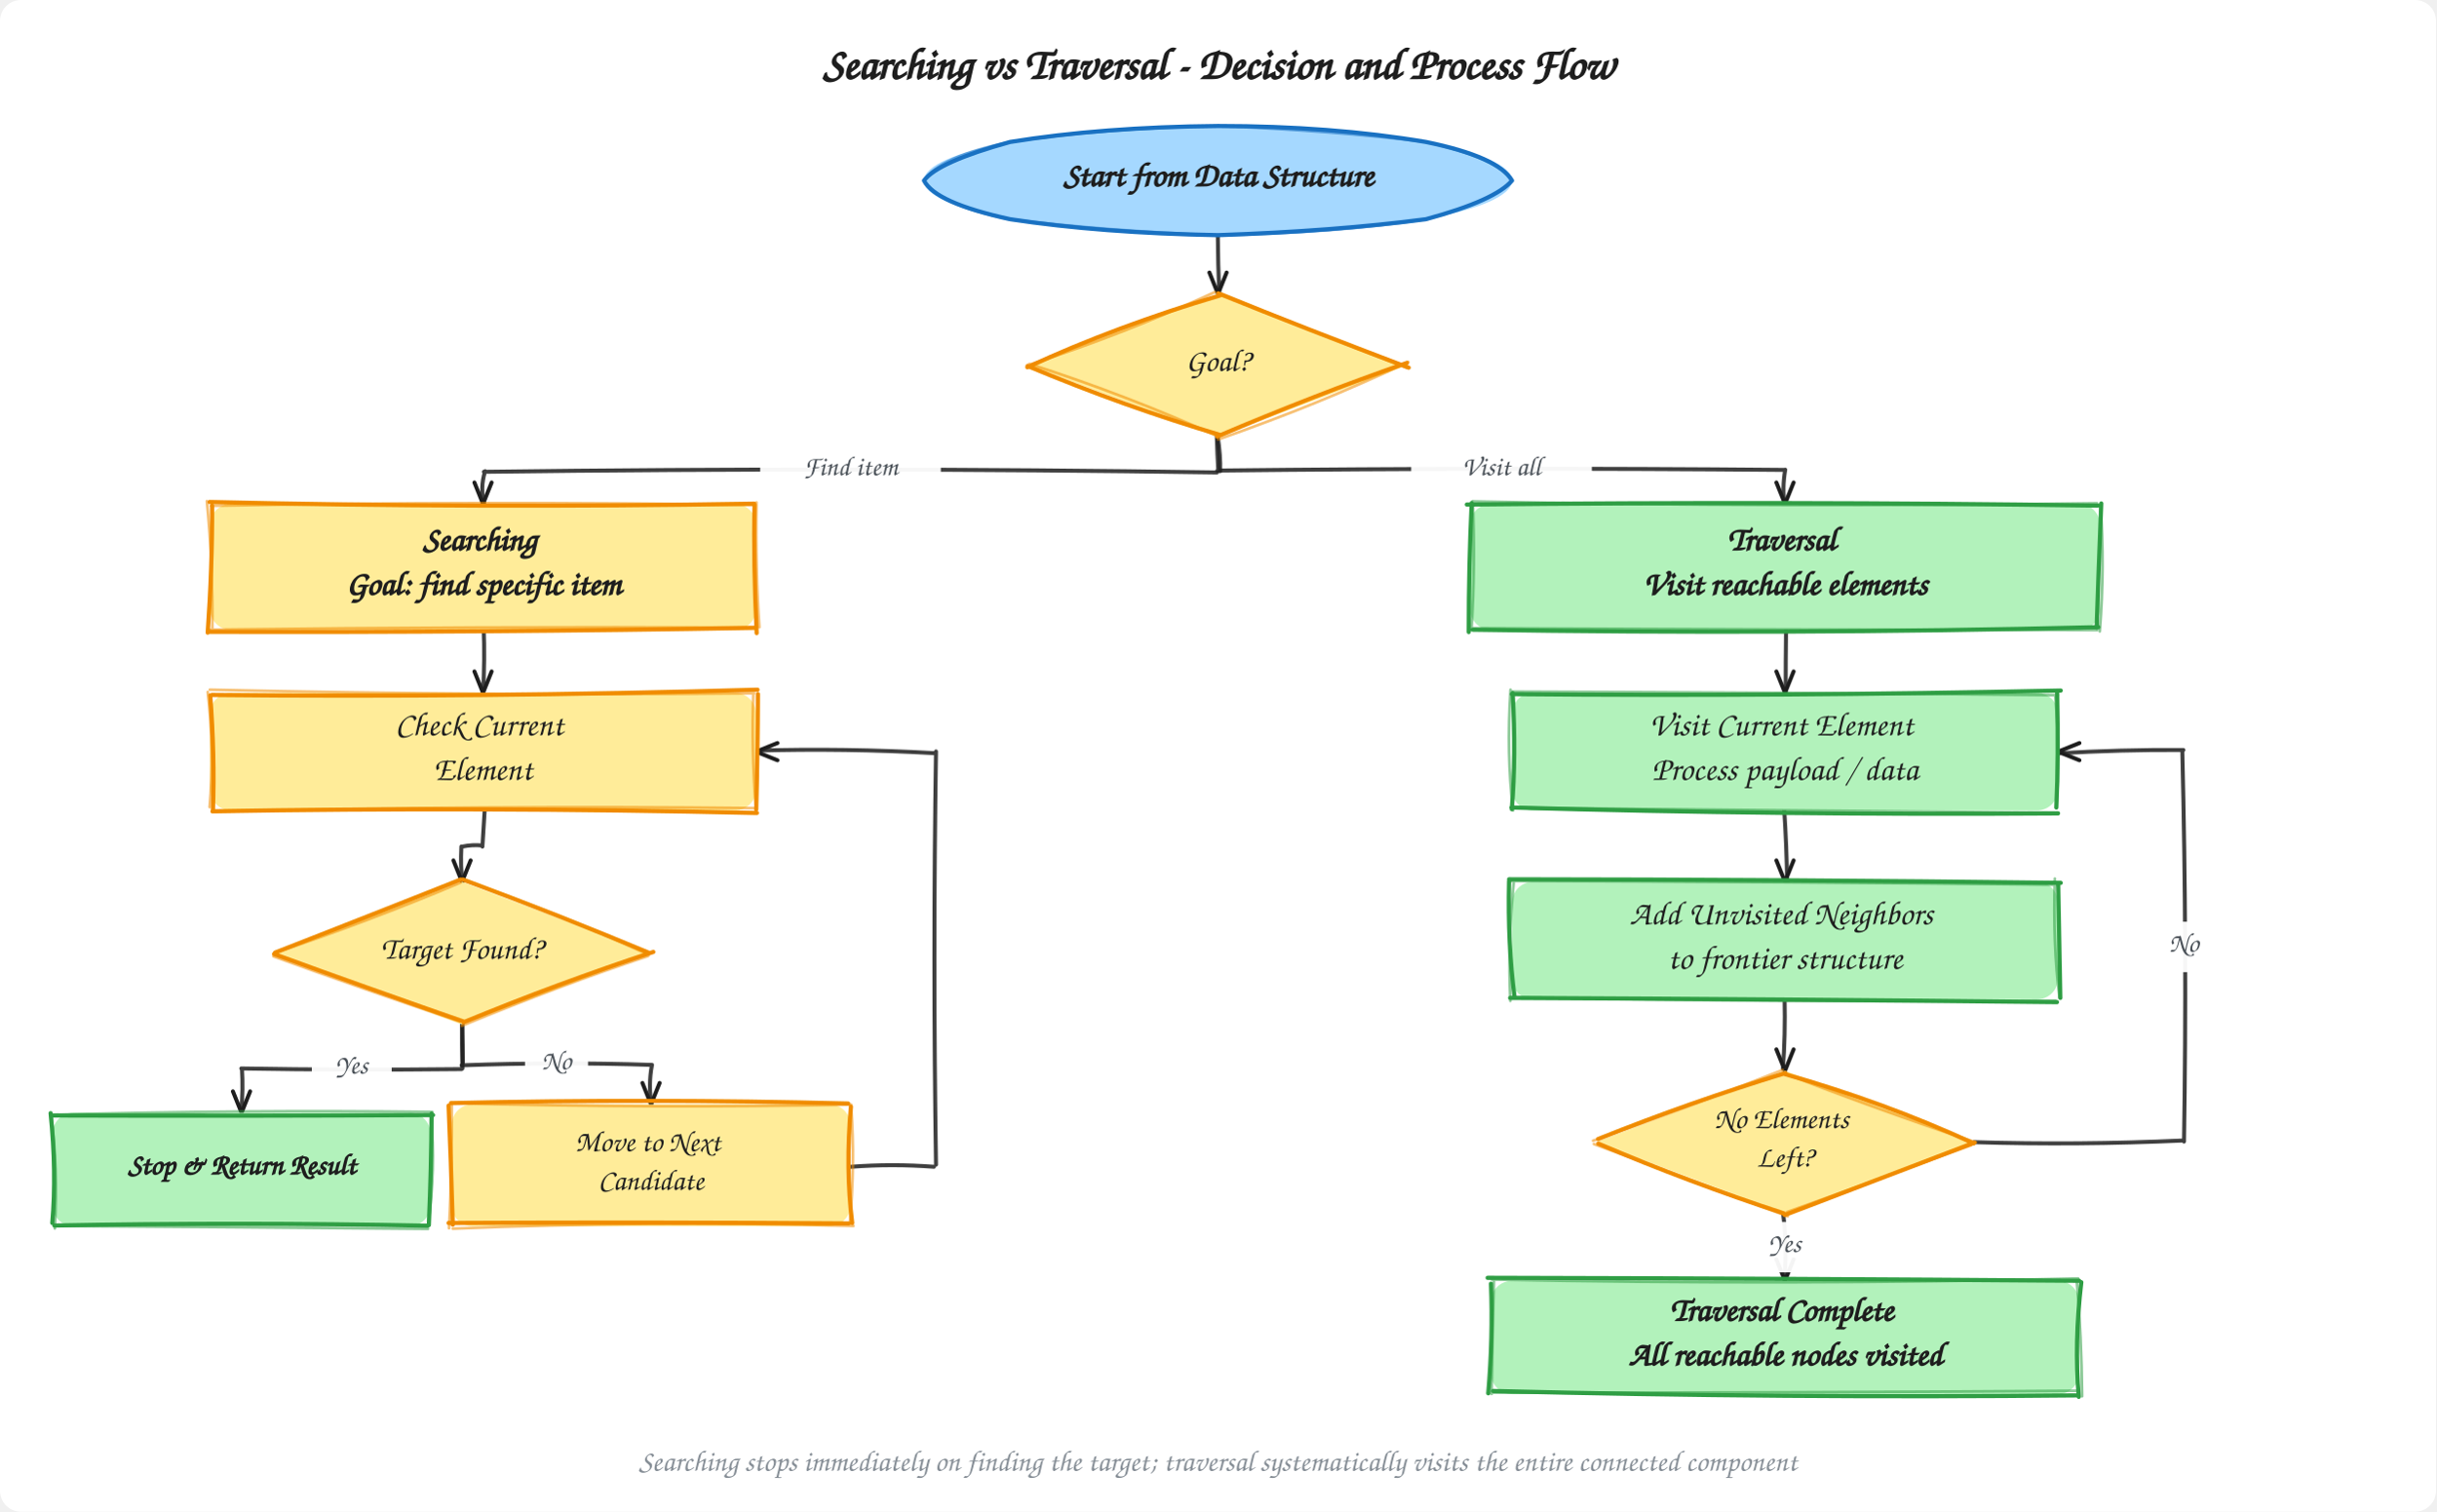
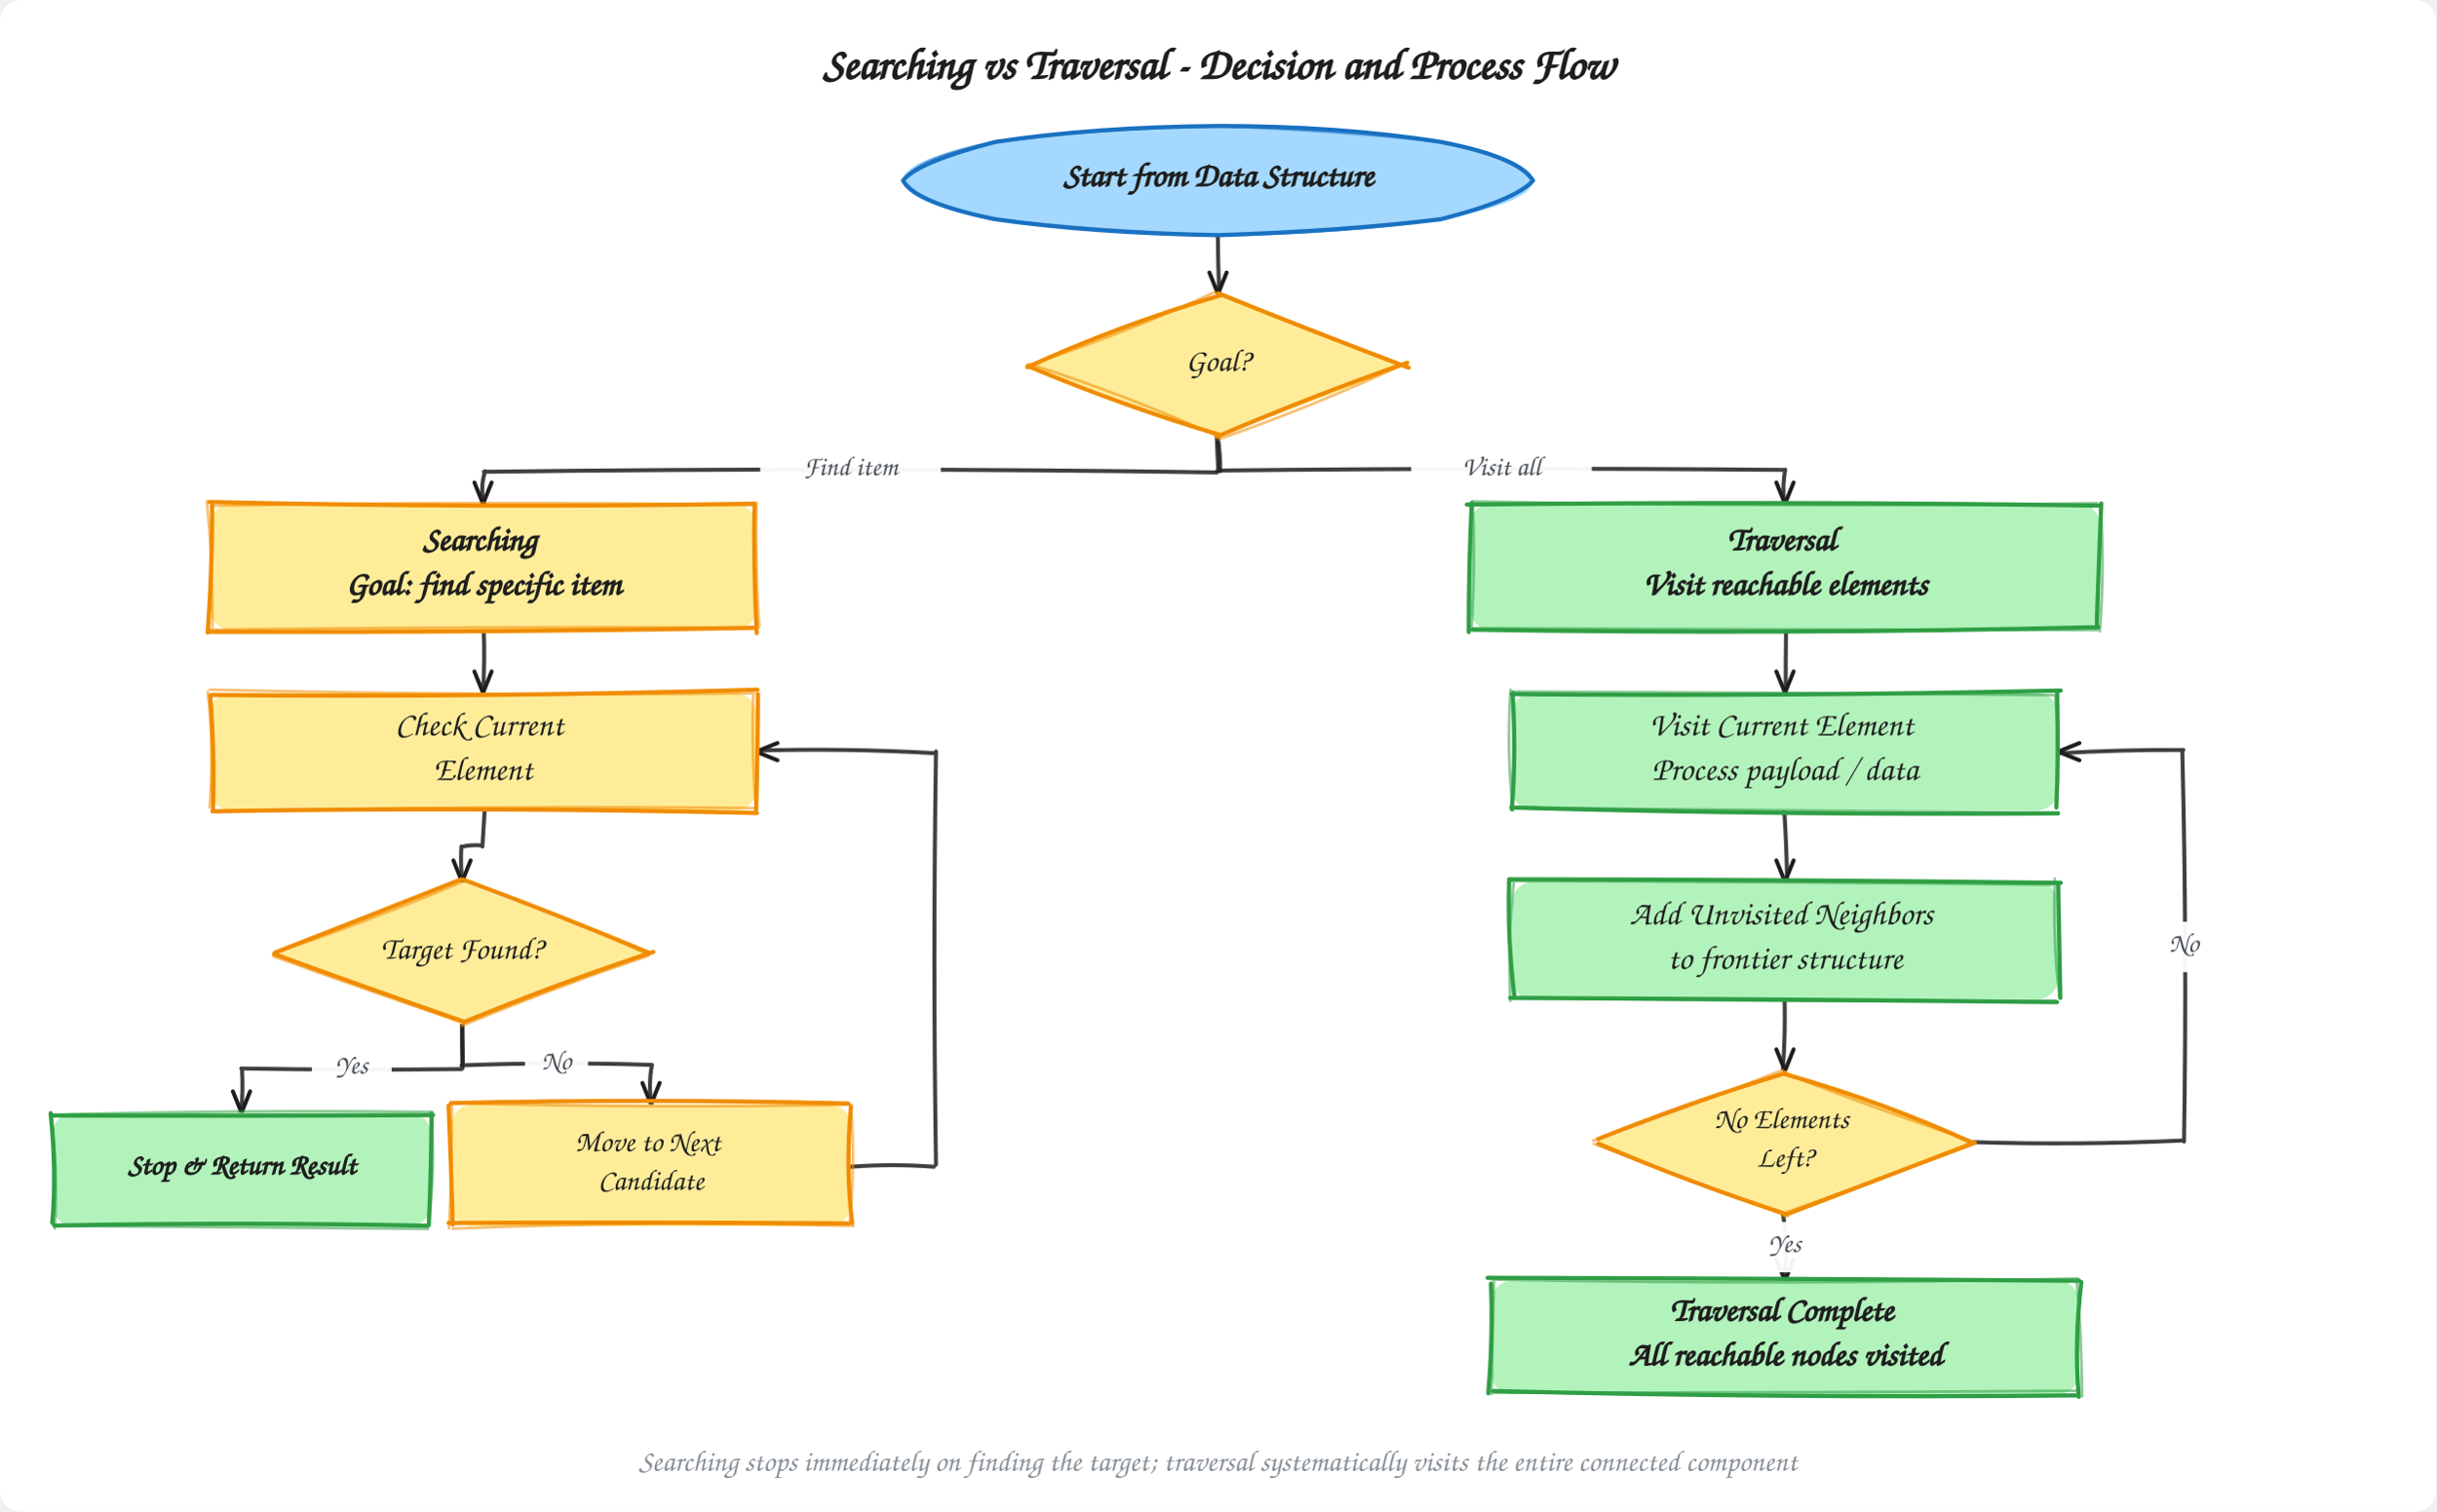
<svg xmlns="http://www.w3.org/2000/svg" width="1160" height="720" viewBox="0 0 1160 720" role="img" aria-label="Searching vs Traversal - Decision and Process Flow">
  <rect width="1160" height="720" fill="#ffffff" rx="10" />
  <text text-anchor="middle" dominant-baseline="central" font-family="&quot;Segoe Print&quot;, &quot;Bradley Hand&quot;, Chilanka, &quot;Comic Sans MS&quot;, &quot;Comic Neue&quot;, cursive" font-size="21" font-weight="bold" fill="#1e1e1e">
    <tspan x="580.0" y="34.0">Searching vs Traversal - Decision and Process Flow</tspan>
  </text>
  <path d="M579.9 111.5 Q580.0 126.1 580.6 140.5" fill="none" stroke="#1e1e1e" stroke-width="1.9" stroke-linecap="round" opacity="0.85" />
  <path d="M575.9 129.8 L580.0 140.0 L584.1 129.8" fill="none" stroke="#1e1e1e" stroke-width="1.9" stroke-linecap="round" stroke-linejoin="round" />
  <path d="M579.8 207.5 Q581.3 217.3 581.0 224.4 M579.5 225.0 Q406.3 222.4 230.4 224.7 M231.0 224.4 Q228.4 232.5 230.7 240.7" fill="none" stroke="#1e1e1e" stroke-width="1.9" stroke-linecap="round" opacity="0.85" />
  <path d="M225.9 229.8 L230.0 240.0 L234.1 229.8" fill="none" stroke="#1e1e1e" stroke-width="1.9" stroke-linecap="round" stroke-linejoin="round" />
  <rect x="362.0" y="212.0" width="86" height="24" rx="6" fill="#ffffff" opacity="0.95" />
  <text text-anchor="middle" dominant-baseline="central" font-family="&quot;Segoe Print&quot;, &quot;Bradley Hand&quot;, Chilanka, &quot;Comic Sans MS&quot;, &quot;Comic Neue&quot;, cursive" font-size="13" font-weight="normal" fill="#495057">
    <tspan x="405.0" y="224.0">Find item</tspan>
  </text>
  <path d="M579.4 207.7 Q579.7 216.3 580.1 223.7 M579.7 224.1 Q715.3 222.6 849.7 223.8 M850.1 223.7 Q848.6 232.5 849.8 240.1" fill="none" stroke="#1e1e1e" stroke-width="1.9" stroke-linecap="round" opacity="0.85" />
  <path d="M845.9 229.8 L850.0 240.0 L854.1 229.8" fill="none" stroke="#1e1e1e" stroke-width="1.9" stroke-linecap="round" stroke-linejoin="round" />
  <rect x="672.0" y="212.0" width="86" height="24" rx="6" fill="#ffffff" opacity="0.95" />
  <text text-anchor="middle" dominant-baseline="central" font-family="&quot;Segoe Print&quot;, &quot;Bradley Hand&quot;, Chilanka, &quot;Comic Sans MS&quot;, &quot;Comic Neue&quot;, cursive" font-size="13" font-weight="normal" fill="#495057">
    <tspan x="715.0" y="224.0">Visit all</tspan>
  </text>
  <path d="M230.3 299.2 Q230.9 313.5 230.0 330.6" fill="none" stroke="#1e1e1e" stroke-width="1.9" stroke-linecap="round" opacity="0.85" />
  <path d="M225.9 319.8 L230.0 330.0 L234.1 319.8" fill="none" stroke="#1e1e1e" stroke-width="1.9" stroke-linecap="round" stroke-linejoin="round" />
  <path d="M230.8 385.6 Q230.3 394.5 229.7 403.2 M229.6 402.7 Q225.0 402.2 220.2 403.2 M219.7 403.2 Q219.2 413.1 220.2 420.0" fill="none" stroke="#1e1e1e" stroke-width="1.9" stroke-linecap="round" opacity="0.85" />
  <path d="M215.9 409.8 L220.0 420.0 L224.1 409.8" fill="none" stroke="#1e1e1e" stroke-width="1.9" stroke-linecap="round" stroke-linejoin="round" />
  <path d="M220.1 487.8 Q219.9 496.7 220.2 508.9 M219.8 509.2 Q165.7 509.8 114.9 508.9 M115.2 508.9 Q115.8 518.9 114.9 529.0" fill="none" stroke="#1e1e1e" stroke-width="1.9" stroke-linecap="round" opacity="0.85" />
  <path d="M110.9 519.8 L115.0 530.0 L119.1 519.8" fill="none" stroke="#1e1e1e" stroke-width="1.9" stroke-linecap="round" stroke-linejoin="round" />
  <rect x="148.5" y="497.0" width="38" height="24" rx="6" fill="#ffffff" opacity="0.95" />
  <text text-anchor="middle" dominant-baseline="central" font-family="&quot;Segoe Print&quot;, &quot;Bradley Hand&quot;, Chilanka, &quot;Comic Sans MS&quot;, &quot;Comic Neue&quot;, cursive" font-size="13" font-weight="normal" fill="#495057">
    <tspan x="167.5" y="509.0">Yes</tspan>
  </text>
  <path d="M220.1 487.8 Q220.4 497.9 220.4 507.5 M219.8 507.4 Q265.4 505.7 310.5 507.2 M310.4 507.5 Q308.7 516.4 310.2 526.2" fill="none" stroke="#1e1e1e" stroke-width="1.9" stroke-linecap="round" opacity="0.85" />
  <path d="M305.9 515.8 L310.0 526.0 L314.1 515.8" fill="none" stroke="#1e1e1e" stroke-width="1.9" stroke-linecap="round" stroke-linejoin="round" />
  <rect x="250.0" y="495.0" width="30" height="24" rx="6" fill="#ffffff" opacity="0.95" />
  <text text-anchor="middle" dominant-baseline="central" font-family="&quot;Segoe Print&quot;, &quot;Bradley Hand&quot;, Chilanka, &quot;Comic Sans MS&quot;, &quot;Comic Neue&quot;, cursive" font-size="13" font-weight="normal" fill="#495057">
    <tspan x="265.0" y="507.0">No</tspan>
  </text>
  <path d="M405.3 555.7 Q424.9 554.2 444.7 555.7 M445.7 554.7 Q444.2 456.8 445.7 357.9 M444.7 358.7 Q402.8 356.3 359.9 357.5" fill="none" stroke="#1e1e1e" stroke-width="1.9" stroke-linecap="round" opacity="0.85" />
  <path d="M370.2 353.9 L360.0 358.0 L370.2 362.1" fill="none" stroke="#1e1e1e" stroke-width="1.9" stroke-linecap="round" stroke-linejoin="round" />
  <path d="M850.5 299.1 Q850.3 315.1 850.3 330.9" fill="none" stroke="#1e1e1e" stroke-width="1.9" stroke-linecap="round" opacity="0.85" />
  <path d="M845.9 319.8 L850.0 330.0 L854.1 319.8" fill="none" stroke="#1e1e1e" stroke-width="1.9" stroke-linecap="round" stroke-linejoin="round" />
  <path d="M849.6 385.3 Q850.8 403.4 851.0 420.2" fill="none" stroke="#1e1e1e" stroke-width="1.9" stroke-linecap="round" opacity="0.85" />
  <path d="M845.9 409.8 L850.0 420.0 L854.1 409.8" fill="none" stroke="#1e1e1e" stroke-width="1.9" stroke-linecap="round" stroke-linejoin="round" />
  <path d="M849.8 475.6 Q850.2 493.1 849.0 509.0" fill="none" stroke="#1e1e1e" stroke-width="1.9" stroke-linecap="round" opacity="0.85" />
  <path d="M845.9 499.8 L850.0 510.0 L854.1 499.8" fill="none" stroke="#1e1e1e" stroke-width="1.9" stroke-linecap="round" stroke-linejoin="round" />
  <path d="M940.1 544.0 Q989.6 545.5 1039.7 543.2 M1040.0 543.7 Q1041.5 450.9 1039.2 357.8 M1039.7 357.2 Q1009.9 357.0 979.8 358.8" fill="none" stroke="#1e1e1e" stroke-width="1.9" stroke-linecap="round" opacity="0.85" />
  <path d="M990.2 353.9 L980.0 358.0 L990.2 362.1" fill="none" stroke="#1e1e1e" stroke-width="1.9" stroke-linecap="round" stroke-linejoin="round" />
  <rect x="1025.0" y="439.0" width="30" height="24" rx="6" fill="#ffffff" opacity="0.95" />
  <text text-anchor="middle" dominant-baseline="central" font-family="&quot;Segoe Print&quot;, &quot;Bradley Hand&quot;, Chilanka, &quot;Comic Sans MS&quot;, &quot;Comic Neue&quot;, cursive" font-size="13" font-weight="normal" fill="#495057">
    <tspan x="1040.0" y="451.0">No</tspan>
  </text>
  <path d="M849.1 578.0 Q851.0 592.9 849.7 609.3" fill="none" stroke="#1e1e1e" stroke-width="1.9" stroke-linecap="round" opacity="0.85" />
  <path d="M845.9 599.8 L850.0 610.0 L854.1 599.8" fill="none" stroke="#1e1e1e" stroke-width="1.9" stroke-linecap="round" stroke-linejoin="round" />
  <rect x="831.0" y="582.0" width="38" height="24" rx="6" fill="#ffffff" opacity="0.95" />
  <text text-anchor="middle" dominant-baseline="central" font-family="&quot;Segoe Print&quot;, &quot;Bradley Hand&quot;, Chilanka, &quot;Comic Sans MS&quot;, &quot;Comic Neue&quot;, cursive" font-size="13" font-weight="normal" fill="#495057">
    <tspan x="850.0" y="594.0">Yes</tspan>
  </text>
-   <ellipse cx="580.0" cy="86.0" rx="140.0" ry="26.0" fill="#a5d8ff" />
-   <path d="M720.0 86.0 Q712.1 95.4 679.0 104.4 M679.0 104.4 Q635.4 110.1 580.0 112.0 M580.0 112.0 Q524.4 111.0 481.0 104.4 M481.0 104.4 Q445.3 96.6 440.0 86.0 M440.0 86.0 Q446.4 77.2 481.0 67.6 M481.0 67.6 Q524.9 60.5 580.0 60.0 M580.0 60.0 Q633.9 60.0 679.0 67.6 M679.0 67.6 Q713.5 74.7 720.0 86.0" fill="none" stroke="#1971c2" stroke-width="2" stroke-linecap="round" />
-   <path d="M720.0 86.0 Q712.1 95.7 679.0 104.4 M679.0 104.4 Q636.5 111.0 580.0 112.0 M580.0 112.0 Q525.8 110.0 481.0 104.4 M481.0 104.4 Q447.6 97.8 440.0 86.0 M440.0 86.0 Q447.4 74.5 481.0 67.6 M481.0 67.6 Q524.9 61.1 580.0 60.0 M580.0 60.0 Q634.7 62.2 679.0 67.6 M679.0 67.6 Q713.6 75.5 720.0 86.0" fill="none" stroke="#1971c2" stroke-width="1.3" stroke-linecap="round" opacity="0.55" />
+   <ellipse cx="580.0" cy="86.0" rx="150.0" ry="26.0" fill="#a5d8ff" />
+   <path d="M730.0 86.0 Q721.7 95.4 686.1 104.4 M686.1 104.4 Q639.4 110.1 580.0 112.0 M580.0 112.0 Q520.4 111.0 473.9 104.4 M473.9 104.4 Q435.8 96.6 430.0 86.0 M430.0 86.0 Q436.9 77.2 473.9 67.6 M473.9 67.6 Q521.0 60.5 580.0 60.0 M580.0 60.0 Q637.9 60.0 686.1 67.6 M686.1 67.6 Q723.0 74.7 730.0 86.0" fill="none" stroke="#1971c2" stroke-width="2" stroke-linecap="round" />
+   <path d="M730.0 86.0 Q721.6 95.7 686.1 104.4 M686.1 104.4 Q640.4 111.0 580.0 112.0 M580.0 112.0 Q521.9 110.0 473.9 104.4 M473.9 104.4 Q438.1 97.8 430.0 86.0 M430.0 86.0 Q437.9 74.5 473.9 67.6 M473.9 67.6 Q521.0 61.1 580.0 60.0 M580.0 60.0 Q638.6 62.2 686.1 67.6 M686.1 67.6 Q723.2 75.5 730.0 86.0" fill="none" stroke="#1971c2" stroke-width="1.3" stroke-linecap="round" opacity="0.55" />
  <text text-anchor="middle" dominant-baseline="central" font-family="&quot;Segoe Print&quot;, &quot;Bradley Hand&quot;, Chilanka, &quot;Comic Sans MS&quot;, &quot;Comic Neue&quot;, cursive" font-size="16" font-weight="bold" fill="#1e1e1e">
    <tspan x="580.0" y="86.0">Start from Data Structure</tspan>
  </text>
  <polygon points="580.0,140 670,174.0 580.0,208 490,174.0" fill="#ffec99" />
  <path d="M580.1 139.7 Q622.4 156.8 670.8 175.1 M670.0 172.8 Q625.9 188.2 579.6 207.9 M581.2 207.2 Q535.6 193.7 489.3 174.3 M489.2 174.9 Q532.4 155.0 581.0 140.7" fill="none" stroke="#f08c00" stroke-width="2" stroke-linecap="round" />
  <path d="M581.4 139.7 Q627.3 159.0 670.1 175.2 M670.6 172.4 Q627.2 192.9 580.0 209.3 M579.2 207.5 Q537.8 188.7 490.2 173.3 M489.6 173.9 Q535.3 159.0 578.5 139.1" fill="none" stroke="#f08c00" stroke-width="1.3" stroke-linecap="round" opacity="0.55" />
  <text text-anchor="middle" dominant-baseline="central" font-family="&quot;Segoe Print&quot;, &quot;Bradley Hand&quot;, Chilanka, &quot;Comic Sans MS&quot;, &quot;Comic Neue&quot;, cursive" font-size="15" font-weight="normal" fill="#1e1e1e">
    <tspan x="580.0" y="174.0">Goal?</tspan>
  </text>
  <rect x="100.0" y="240.0" width="260.0" height="60.0" rx="10" fill="#ffec99" />
  <path d="M99.8 239.1 Q228.5 242.1 359.1 239.9 M359.3 240.3 Q358.7 267.8 360.3 301.5 M360.2 299.0 Q231.7 301.3 99.2 300.9 M98.9 301.3 Q101.1 270.2 101.0 240.9" fill="none" stroke="#f08c00" stroke-width="2" stroke-linecap="round" />
  <path d="M100.5 240.9 Q230.7 238.5 358.6 240.5 M360.2 239.3 Q359.7 271.7 361.6 298.7 M359.4 298.9 Q227.2 298.3 99.6 299.9 M101.1 300.8 Q101.5 269.9 98.5 238.7" fill="none" stroke="#f08c00" stroke-width="1.3" stroke-linecap="round" opacity="0.55" />
  <text text-anchor="middle" dominant-baseline="central" font-family="&quot;Segoe Print&quot;, &quot;Bradley Hand&quot;, Chilanka, &quot;Comic Sans MS&quot;, &quot;Comic Neue&quot;, cursive" font-size="16" font-weight="bold" fill="#1e1e1e">
    <tspan x="230.0" y="259.4">Searching</tspan>
    <tspan x="230.0" y="280.6">Goal: find specific item</tspan>
  </text>
  <rect x="100.0" y="330.0" width="260.0" height="56.0" rx="10" fill="#ffec99" />
  <path d="M100.9 331.0 Q228.0 332.3 360.7 328.5 M360.9 330.6 Q360.8 359.0 360.1 385.5 M360.4 387.2 Q228.1 384.2 101.2 386.4 M101.4 385.7 Q102.3 360.0 100.1 331.2" fill="none" stroke="#f08c00" stroke-width="2" stroke-linecap="round" />
  <path d="M99.9 328.5 Q232.0 331.5 359.1 330.2 M358.7 330.8 Q357.7 355.5 359.9 385.1 M360.3 384.9 Q228.7 383.5 100.8 386.6 M99.8 384.4 Q102.1 357.2 98.9 329.6" fill="none" stroke="#f08c00" stroke-width="1.3" stroke-linecap="round" opacity="0.55" />
  <text text-anchor="middle" dominant-baseline="central" font-family="&quot;Segoe Print&quot;, &quot;Bradley Hand&quot;, Chilanka, &quot;Comic Sans MS&quot;, &quot;Comic Neue&quot;, cursive" font-size="16" font-weight="normal" fill="#1e1e1e">
    <tspan x="230.0" y="347.4">Check Current</tspan>
    <tspan x="230.0" y="368.6">Element</tspan>
  </text>
  <polygon points="220.0,420 310,454.0 220.0,488 130,454.0" fill="#ffec99" />
  <path d="M220.4 418.9 Q267.5 436.4 309.0 453.8 M311.1 453.4 Q266.1 468.2 220.7 486.9 M220.9 486.6 Q173.5 470.1 130.5 454.4 M131.0 453.7 Q174.3 436.8 219.4 418.9" fill="none" stroke="#f08c00" stroke-width="2" stroke-linecap="round" />
  <path d="M220.6 419.3 Q264.7 434.2 308.6 454.6 M308.7 455.3 Q267.3 469.0 219.9 488.6 M219.2 486.6 Q172.9 471.0 130.2 455.5 M130.5 453.9 Q175.1 439.0 219.4 420.3" fill="none" stroke="#f08c00" stroke-width="1.3" stroke-linecap="round" opacity="0.55" />
  <text text-anchor="middle" dominant-baseline="central" font-family="&quot;Segoe Print&quot;, &quot;Bradley Hand&quot;, Chilanka, &quot;Comic Sans MS&quot;, &quot;Comic Neue&quot;, cursive" font-size="15" font-weight="normal" fill="#1e1e1e">
    <tspan x="220.0" y="454.0">Target Found?</tspan>
  </text>
  <rect x="25.0" y="530.0" width="180.0" height="54.0" rx="10" fill="#b2f2bb" />
  <path d="M25.0 531.3 Q115.8 531.6 206.2 531.1 M205.5 530.4 Q205.4 555.7 204.2 583.5 M203.7 583.8 Q113.9 582.0 26.0 583.7 M24.9 582.5 Q27.0 558.5 24.1 530.2" fill="none" stroke="#2f9e44" stroke-width="2" stroke-linecap="round" />
  <path d="M24.4 531.0 Q114.4 528.5 205.8 529.6 M205.2 531.5 Q207.6 556.5 203.8 584.0 M203.8 585.3 Q113.9 584.5 25.5 583.9 M26.1 585.1 Q27.7 556.2 24.3 530.3" fill="none" stroke="#2f9e44" stroke-width="1.3" stroke-linecap="round" opacity="0.55" />
  <text text-anchor="middle" dominant-baseline="central" font-family="&quot;Segoe Print&quot;, &quot;Bradley Hand&quot;, Chilanka, &quot;Comic Sans MS&quot;, &quot;Comic Neue&quot;, cursive" font-size="14" font-weight="bold" fill="#1e1e1e">
    <tspan x="115.0" y="557.0">Stop &amp; Return Result</tspan>
  </text>
  <rect x="215.0" y="526.0" width="190.0" height="58.0" rx="10" fill="#ffec99" />
  <path d="M214.7 525.4 Q309.8 523.2 403.9 525.6 M405.2 527.1 Q402.6 556.5 405.8 582.5 M404.1 582.7 Q310.5 582.0 213.6 582.5 M215.6 583.3 Q214.7 552.2 213.6 526.6" fill="none" stroke="#f08c00" stroke-width="2" stroke-linecap="round" />
  <path d="M214.9 525.4 Q312.0 528.0 405.3 526.1 M405.3 527.5 Q407.3 553.4 404.6 583.5 M406.4 583.9 Q307.9 581.4 215.6 585.2 M213.8 585.0 Q215.4 554.8 215.1 526.2" fill="none" stroke="#f08c00" stroke-width="1.3" stroke-linecap="round" opacity="0.55" />
  <text text-anchor="middle" dominant-baseline="central" font-family="&quot;Segoe Print&quot;, &quot;Bradley Hand&quot;, Chilanka, &quot;Comic Sans MS&quot;, &quot;Comic Neue&quot;, cursive" font-size="14" font-weight="normal" fill="#1e1e1e">
    <tspan x="310.0" y="545.8">Move to Next</tspan>
    <tspan x="310.0" y="564.2">Candidate</tspan>
  </text>
  <rect x="700.0" y="240.0" width="300.0" height="60.0" rx="10" fill="#b2f2bb" />
  <path d="M698.5 240.3 Q851.1 238.7 998.9 240.8 M1000.6 239.8 Q999.3 272.1 998.4 298.9 M999.2 298.7 Q851.1 302.3 701.3 299.9 M699.4 301.0 Q699.4 268.5 700.8 239.6" fill="none" stroke="#2f9e44" stroke-width="2" stroke-linecap="round" />
  <path d="M701.2 238.8 Q847.9 241.8 998.6 239.7 M1000.2 240.2 Q1002.4 269.5 999.9 300.7 M998.6 300.1 Q848.9 299.9 700.0 299.2 M700.7 299.9 Q702.6 268.8 701.3 238.7" fill="none" stroke="#2f9e44" stroke-width="1.3" stroke-linecap="round" opacity="0.55" />
  <text text-anchor="middle" dominant-baseline="central" font-family="&quot;Segoe Print&quot;, &quot;Bradley Hand&quot;, Chilanka, &quot;Comic Sans MS&quot;, &quot;Comic Neue&quot;, cursive" font-size="16" font-weight="bold" fill="#1e1e1e">
    <tspan x="850.0" y="259.4">Traversal</tspan>
    <tspan x="850.0" y="280.6">Visit reachable elements</tspan>
  </text>
  <rect x="720.0" y="330.0" width="260.0" height="56.0" rx="10" fill="#b2f2bb" />
  <path d="M719.9 330.6 Q848.9 331.8 981.3 328.9 M979.6 329.7 Q980.3 360.7 979.2 384.6 M980.0 387.4 Q847.8 388.3 719.7 384.6 M719.9 385.4 Q722.0 360.0 720.3 330.1" fill="none" stroke="#2f9e44" stroke-width="2" stroke-linecap="round" />
  <path d="M719.2 329.4 Q851.2 329.8 979.9 331.1 M978.7 331.4 Q981.1 359.9 979.3 384.6 M980.2 387.1 Q849.3 386.0 720.2 384.7 M720.5 386.0 Q717.3 359.2 719.3 328.5" fill="none" stroke="#2f9e44" stroke-width="1.3" stroke-linecap="round" opacity="0.55" />
  <text text-anchor="middle" dominant-baseline="central" font-family="&quot;Segoe Print&quot;, &quot;Bradley Hand&quot;, Chilanka, &quot;Comic Sans MS&quot;, &quot;Comic Neue&quot;, cursive" font-size="16" font-weight="normal" fill="#1e1e1e">
    <tspan x="850.0" y="347.4">Visit Current Element</tspan>
    <tspan x="850.0" y="368.6">Process payload / data</tspan>
  </text>
  <rect x="720.0" y="420.0" width="260.0" height="56.0" rx="10" fill="#b2f2bb" />
  <path d="M718.6 418.8 Q849.8 418.9 981.3 420.5 M980.1 421.1 Q980.6 450.7 981.1 475.3 M979.5 477.3 Q852.5 475.9 719.1 475.3 M721.2 474.8 Q717.9 449.8 718.6 419.7" fill="none" stroke="#2f9e44" stroke-width="2" stroke-linecap="round" />
  <path d="M718.7 419.6 Q851.0 420.0 980.0 421.4 M978.5 418.5 Q977.5 450.0 980.7 474.9 M978.8 476.6 Q851.6 477.6 721.2 475.0 M719.2 476.7 Q717.9 448.9 720.8 420.6" fill="none" stroke="#2f9e44" stroke-width="1.3" stroke-linecap="round" opacity="0.55" />
  <text text-anchor="middle" dominant-baseline="central" font-family="&quot;Segoe Print&quot;, &quot;Bradley Hand&quot;, Chilanka, &quot;Comic Sans MS&quot;, &quot;Comic Neue&quot;, cursive" font-size="16" font-weight="normal" fill="#1e1e1e">
    <tspan x="850.0" y="437.4">Add Unvisited Neighbors</tspan>
    <tspan x="850.0" y="458.6">to frontier structure</tspan>
  </text>
  <polygon points="850.0,510 940,544.0 850.0,578 760,544.0" fill="#ffec99" />
  <path d="M849.3 511.4 Q897.1 524.9 939.9 544.6 M940.2 544.2 Q897.4 560.5 849.9 578.7 M849.4 577.9 Q804.8 563.3 761.1 544.7 M761.0 542.5 Q805.4 524.7 850.2 511.1" fill="none" stroke="#f08c00" stroke-width="2" stroke-linecap="round" />
  <path d="M849.0 510.9 Q893.5 528.3 940.9 544.1 M938.8 545.4 Q893.6 562.0 850.9 577.3 M851.3 579.3 Q807.7 562.9 759.0 544.9 M758.6 543.3 Q803.7 527.5 848.9 509.6" fill="none" stroke="#f08c00" stroke-width="1.3" stroke-linecap="round" opacity="0.55" />
  <text text-anchor="middle" dominant-baseline="central" font-family="&quot;Segoe Print&quot;, &quot;Bradley Hand&quot;, Chilanka, &quot;Comic Sans MS&quot;, &quot;Comic Neue&quot;, cursive" font-size="14" font-weight="normal" fill="#1e1e1e">
    <tspan x="850.0" y="534.8">No Elements</tspan>
    <tspan x="850.0" y="553.2">Left?</tspan>
  </text>
  <rect x="710.0" y="610.0" width="280.0" height="54.0" rx="10" fill="#b2f2bb" />
  <path d="M708.4 608.6 Q848.5 608.9 990.1 610.0 M991.1 610.7 Q987.7 639.6 989.9 665.3 M988.6 664.6 Q850.3 666.0 711.0 662.5 M708.7 663.6 Q711.0 637.0 710.0 611.4" fill="none" stroke="#2f9e44" stroke-width="2" stroke-linecap="round" />
  <path d="M710.4 609.4 Q852.1 612.3 989.6 608.9 M989.0 610.9 Q991.2 635.3 991.5 665.0 M988.6 662.4 Q848.0 663.4 708.6 663.3 M710.3 663.9 Q710.6 637.8 711.4 610.3" fill="none" stroke="#2f9e44" stroke-width="1.3" stroke-linecap="round" opacity="0.55" />
  <text text-anchor="middle" dominant-baseline="central" font-family="&quot;Segoe Print&quot;, &quot;Bradley Hand&quot;, Chilanka, &quot;Comic Sans MS&quot;, &quot;Comic Neue&quot;, cursive" font-size="16" font-weight="bold" fill="#1e1e1e">
    <tspan x="850.0" y="626.4">Traversal Complete</tspan>
    <tspan x="850.0" y="647.6">All reachable nodes visited</tspan>
  </text>
  <text text-anchor="middle" dominant-baseline="central" font-family="&quot;Segoe Print&quot;, &quot;Bradley Hand&quot;, Chilanka, &quot;Comic Sans MS&quot;, &quot;Comic Neue&quot;, cursive" font-size="14" font-weight="normal" fill="#868e96">
    <tspan x="580.0" y="698.0">Searching stops immediately on finding the target; traversal systematically visits the entire connected component</tspan>
  </text>
</svg>
